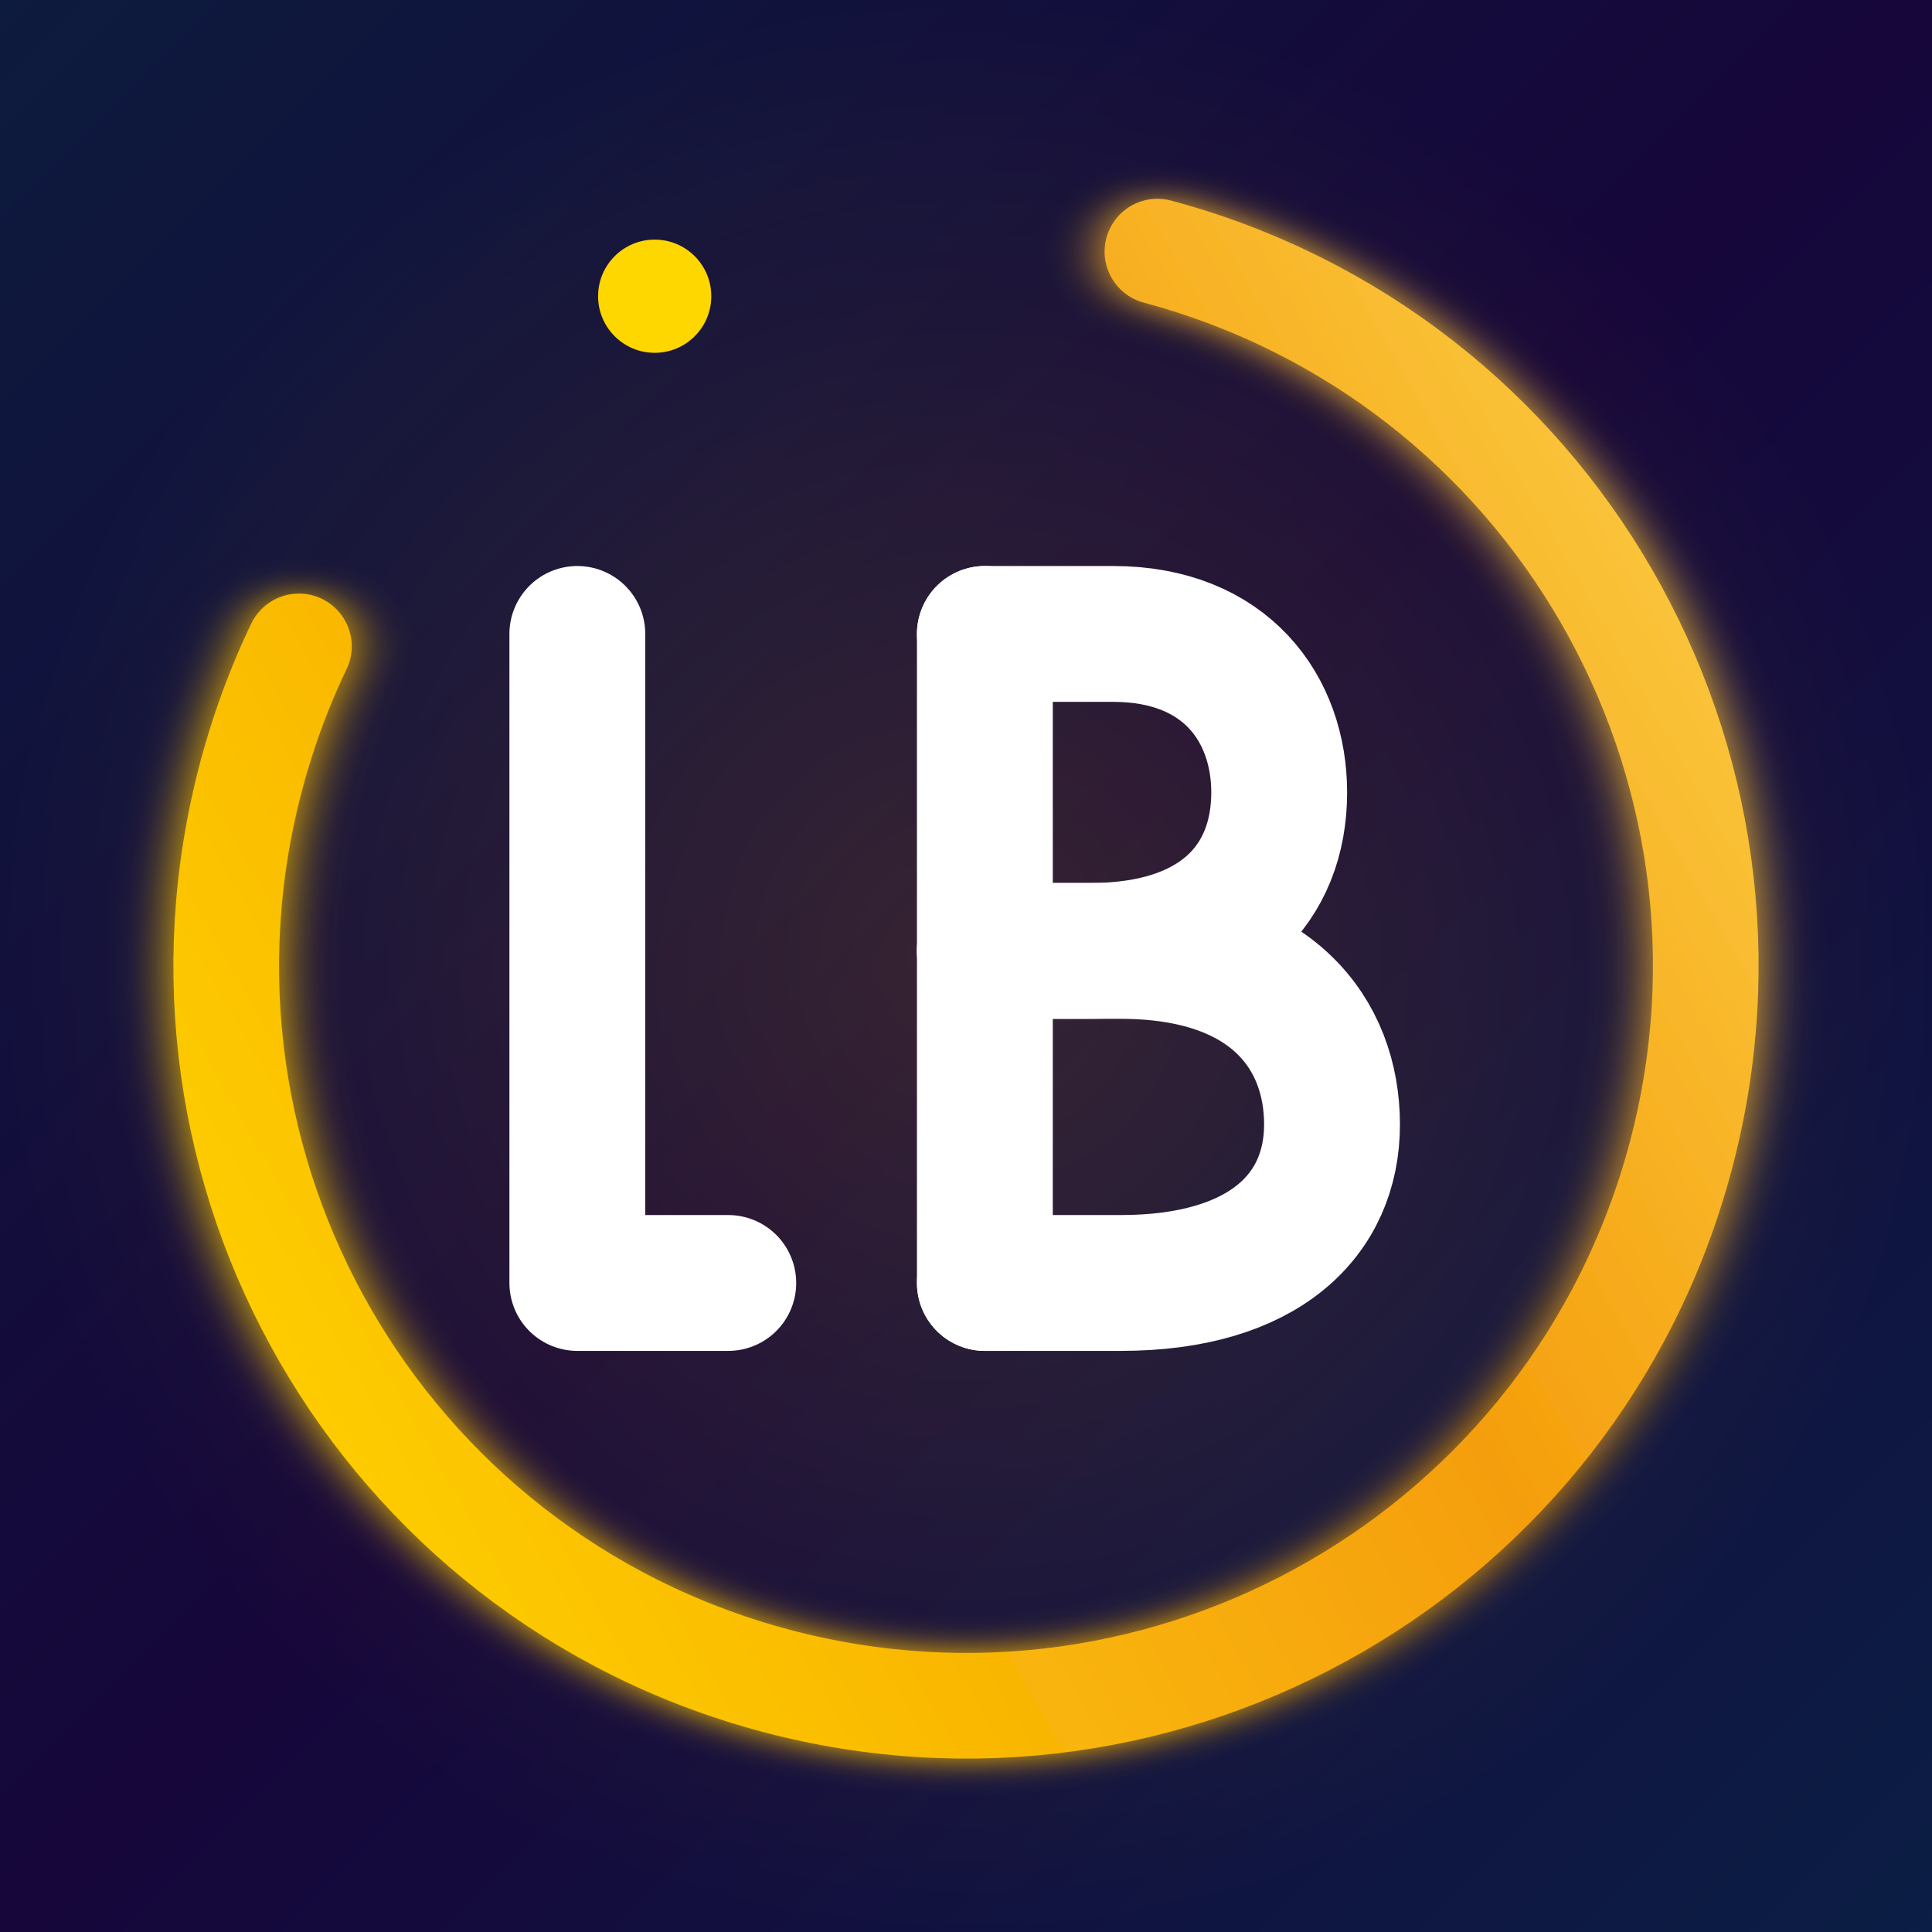
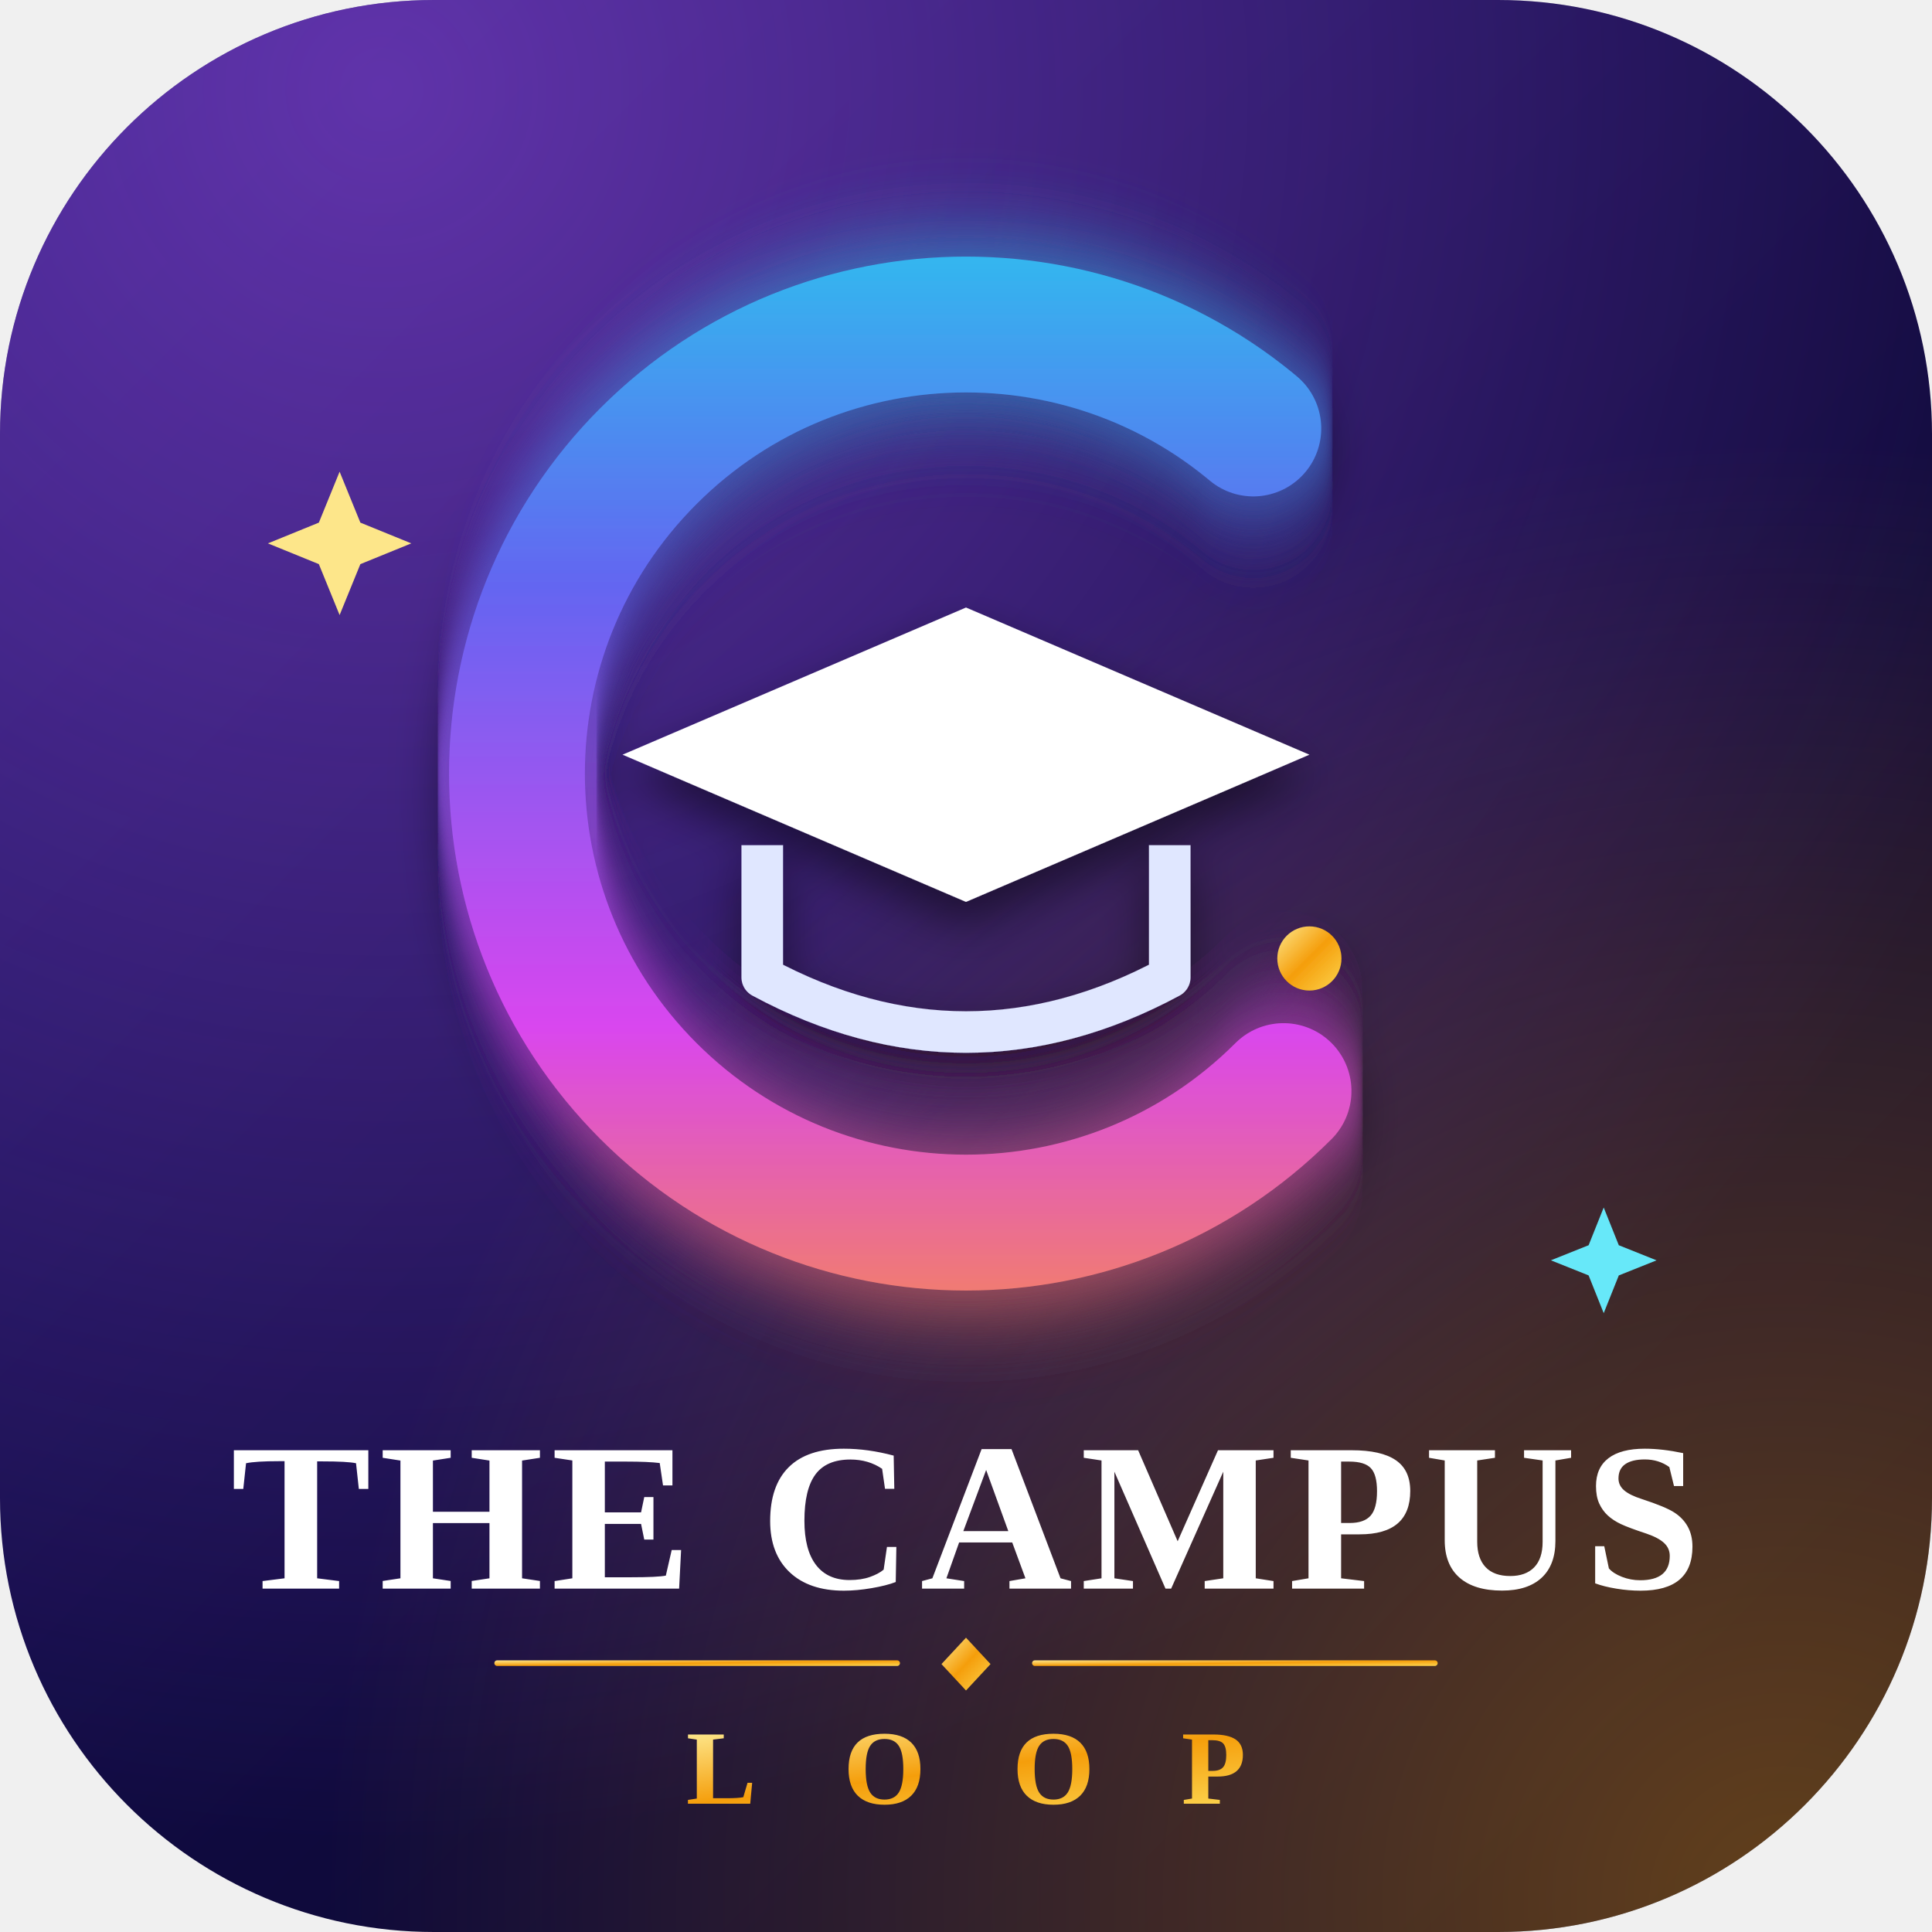
- <svg xmlns="http://www.w3.org/2000/svg" viewBox="0 0 1024 1024" role="img" aria-label="Loopy Brains">
+ <svg xmlns="http://www.w3.org/2000/svg" viewBox="0 0 1024 1024" width="1024" height="1024">
  <defs>
    <linearGradient id="bg" x1="0" y1="0" x2="1" y2="1">
-       <stop offset="0" stop-color="#0d1b3e" />
-       <stop offset=".5" stop-color="#16063a" />
-       <stop offset="1" stop-color="#0b1e45" />
+       <stop offset="0" stop-color="#1b1466" />
+       <stop offset=".55" stop-color="#0f0a3d" />
+       <stop offset="1" stop-color="#070522" />
    </linearGradient>
+     <radialGradient id="glowA" cx=".2" cy=".05" r=".9">
+       <stop offset="0" stop-color="#a855f7" stop-opacity=".5" />
+       <stop offset="1" stop-color="#a855f7" stop-opacity="0" />
+     </radialGradient>
+     <radialGradient id="glowB" cx=".92" cy=".98" r=".75">
+       <stop offset="0" stop-color="#f59e0b" stop-opacity=".38" />
+       <stop offset="1" stop-color="#f59e0b" stop-opacity="0" />
+     </radialGradient>
    <linearGradient id="ring" x1="0" y1="0" x2="1" y2="1">
-       <stop offset="0" stop-color="#ffd700" />
-       <stop offset=".6" stop-color="#f59e0b" />
+       <stop offset="0" stop-color="#22d3ee" />
+       <stop offset=".35" stop-color="#6366f1" />
+       <stop offset=".7" stop-color="#d946ef" />
+       <stop offset="1" stop-color="#fb923c" />
+     </linearGradient>
+     <linearGradient id="gold" x1="0" y1="0" x2="1" y2="1">
+       <stop offset="0" stop-color="#fde68a" />
+       <stop offset=".5" stop-color="#f59e0b" />
      <stop offset="1" stop-color="#fcd34d" />
    </linearGradient>
-     <radialGradient id="glow" cx=".5" cy=".5" r=".5">
-       <stop offset="0" stop-color="#ffd700" stop-opacity=".14" />
-       <stop offset="1" stop-color="#ffd700" stop-opacity="0" />
-     </radialGradient>
-     <filter id="ringGlow" x="-20%" y="-20%" width="140%" height="140%">
-       <feGaussianBlur stdDeviation="12" result="blur" />
-       <feMerge>
-         <feMergeNode in="blur" />
-         <feMergeNode in="SourceGraphic" />
-       </feMerge>
+     <linearGradient id="page" x1="0" y1="0" x2="0" y2="1">
+       <stop offset="0" stop-color="#ffffff" />
+       <stop offset="1" stop-color="#c7d2fe" />
+     </linearGradient>
+     <filter id="soft" x="-30%" y="-30%" width="160%" height="160%">
+       <feGaussianBlur stdDeviation="16" />
+     </filter>
+     <filter id="drop" x="-30%" y="-30%" width="160%" height="160%">
+       <feDropShadow dx="0" dy="12" stdDeviation="12" flood-color="#000" flood-opacity=".5" />
    </filter>
  </defs>
-   <rect width="1024" height="1024" fill="url(#bg)" />
-   <rect width="1024" height="1024" fill="url(#glow)" />
-   <circle cx="512" cy="512" r="392" fill="none" stroke="url(#ring)" stroke-width="56" stroke-linecap="round" stroke-dasharray="1920 544" transform="rotate(-75 512 512)" filter="url(#ringGlow)" />
-   <circle cx="347" cy="157" r="30" fill="#ffd700" />
-   <g fill="none" stroke="#ffffff" stroke-width="36" stroke-linecap="round" stroke-linejoin="round" transform="translate(-82 0) scale(2)">
-     <path d="M194 168V340H234" />
-     <path d="M302 168V340" />
-     <path d="M302 168H336C366 168 380 188 380 210C380 234 364 252 330 252H302" />
-     <path d="M302 252H338C378 252 394 274 394 298C394 322 376 340 338 340H302" />
+   <rect width="1024" height="1024" rx="230" fill="url(#bg)" />
+   <rect width="1024" height="1024" rx="230" fill="url(#glowA)" />
+   <rect width="1024" height="1024" rx="230" fill="url(#glowB)" />
+   <g filter="url(#drop)">
+     <circle cx="512" cy="410" r="238" fill="none" stroke="url(#ring)" stroke-width="84" stroke-linecap="round" stroke-dasharray="1100 396" transform="rotate(45 512 410)" filter="url(#soft)" opacity=".6" />
+     <circle cx="512" cy="410" r="238" fill="none" stroke="url(#ring)" stroke-width="72" stroke-linecap="round" stroke-dasharray="1100 396" transform="rotate(45 512 410)" />
+     <path d="M330 400 L512 322 L694 400 L512 478 Z" fill="#ffffff" />
+     <path d="M404 448 v70 q108 58 216 0 v-70" fill="none" stroke="#e0e7ff" stroke-width="22" stroke-linejoin="round" />
+     <path d="M694 400 v96" stroke="url(#gold)" stroke-width="10" stroke-linecap="round" />
+     <circle cx="694" cy="508" r="17" fill="url(#gold)" />
+   </g>
+   <path d="M180 250 l11 27 27 11 -27 11 -11 27 -11 -27 -27 -11 27 -11z" fill="#fde68a" />
+   <path d="M850 640 l8 20 20 8 -20 8 -8 20 -8 -20 -20 -8 20 -8z" fill="#67e8f9" />
+   <g font-family="'Bitstream Charter','Georgia','Times New Roman',serif" text-anchor="middle" font-weight="700">
+     <text x="512" y="842" font-size="112" letter-spacing="4" fill="#ffffff">THE CAMPUS</text>
+     <rect x="262" y="880" width="215" height="3" rx="1.5" fill="url(#gold)" />
+     <rect x="547" y="880" width="215" height="3" rx="1.5" fill="url(#gold)" />
+     <path d="M512 868 l13 14 -13 14 -13 -14z" fill="url(#gold)" />
+     <text x="512" y="956" font-size="56" letter-spacing="46" font-weight="600" fill="url(#gold)">LOOP</text>
  </g>
</svg>
